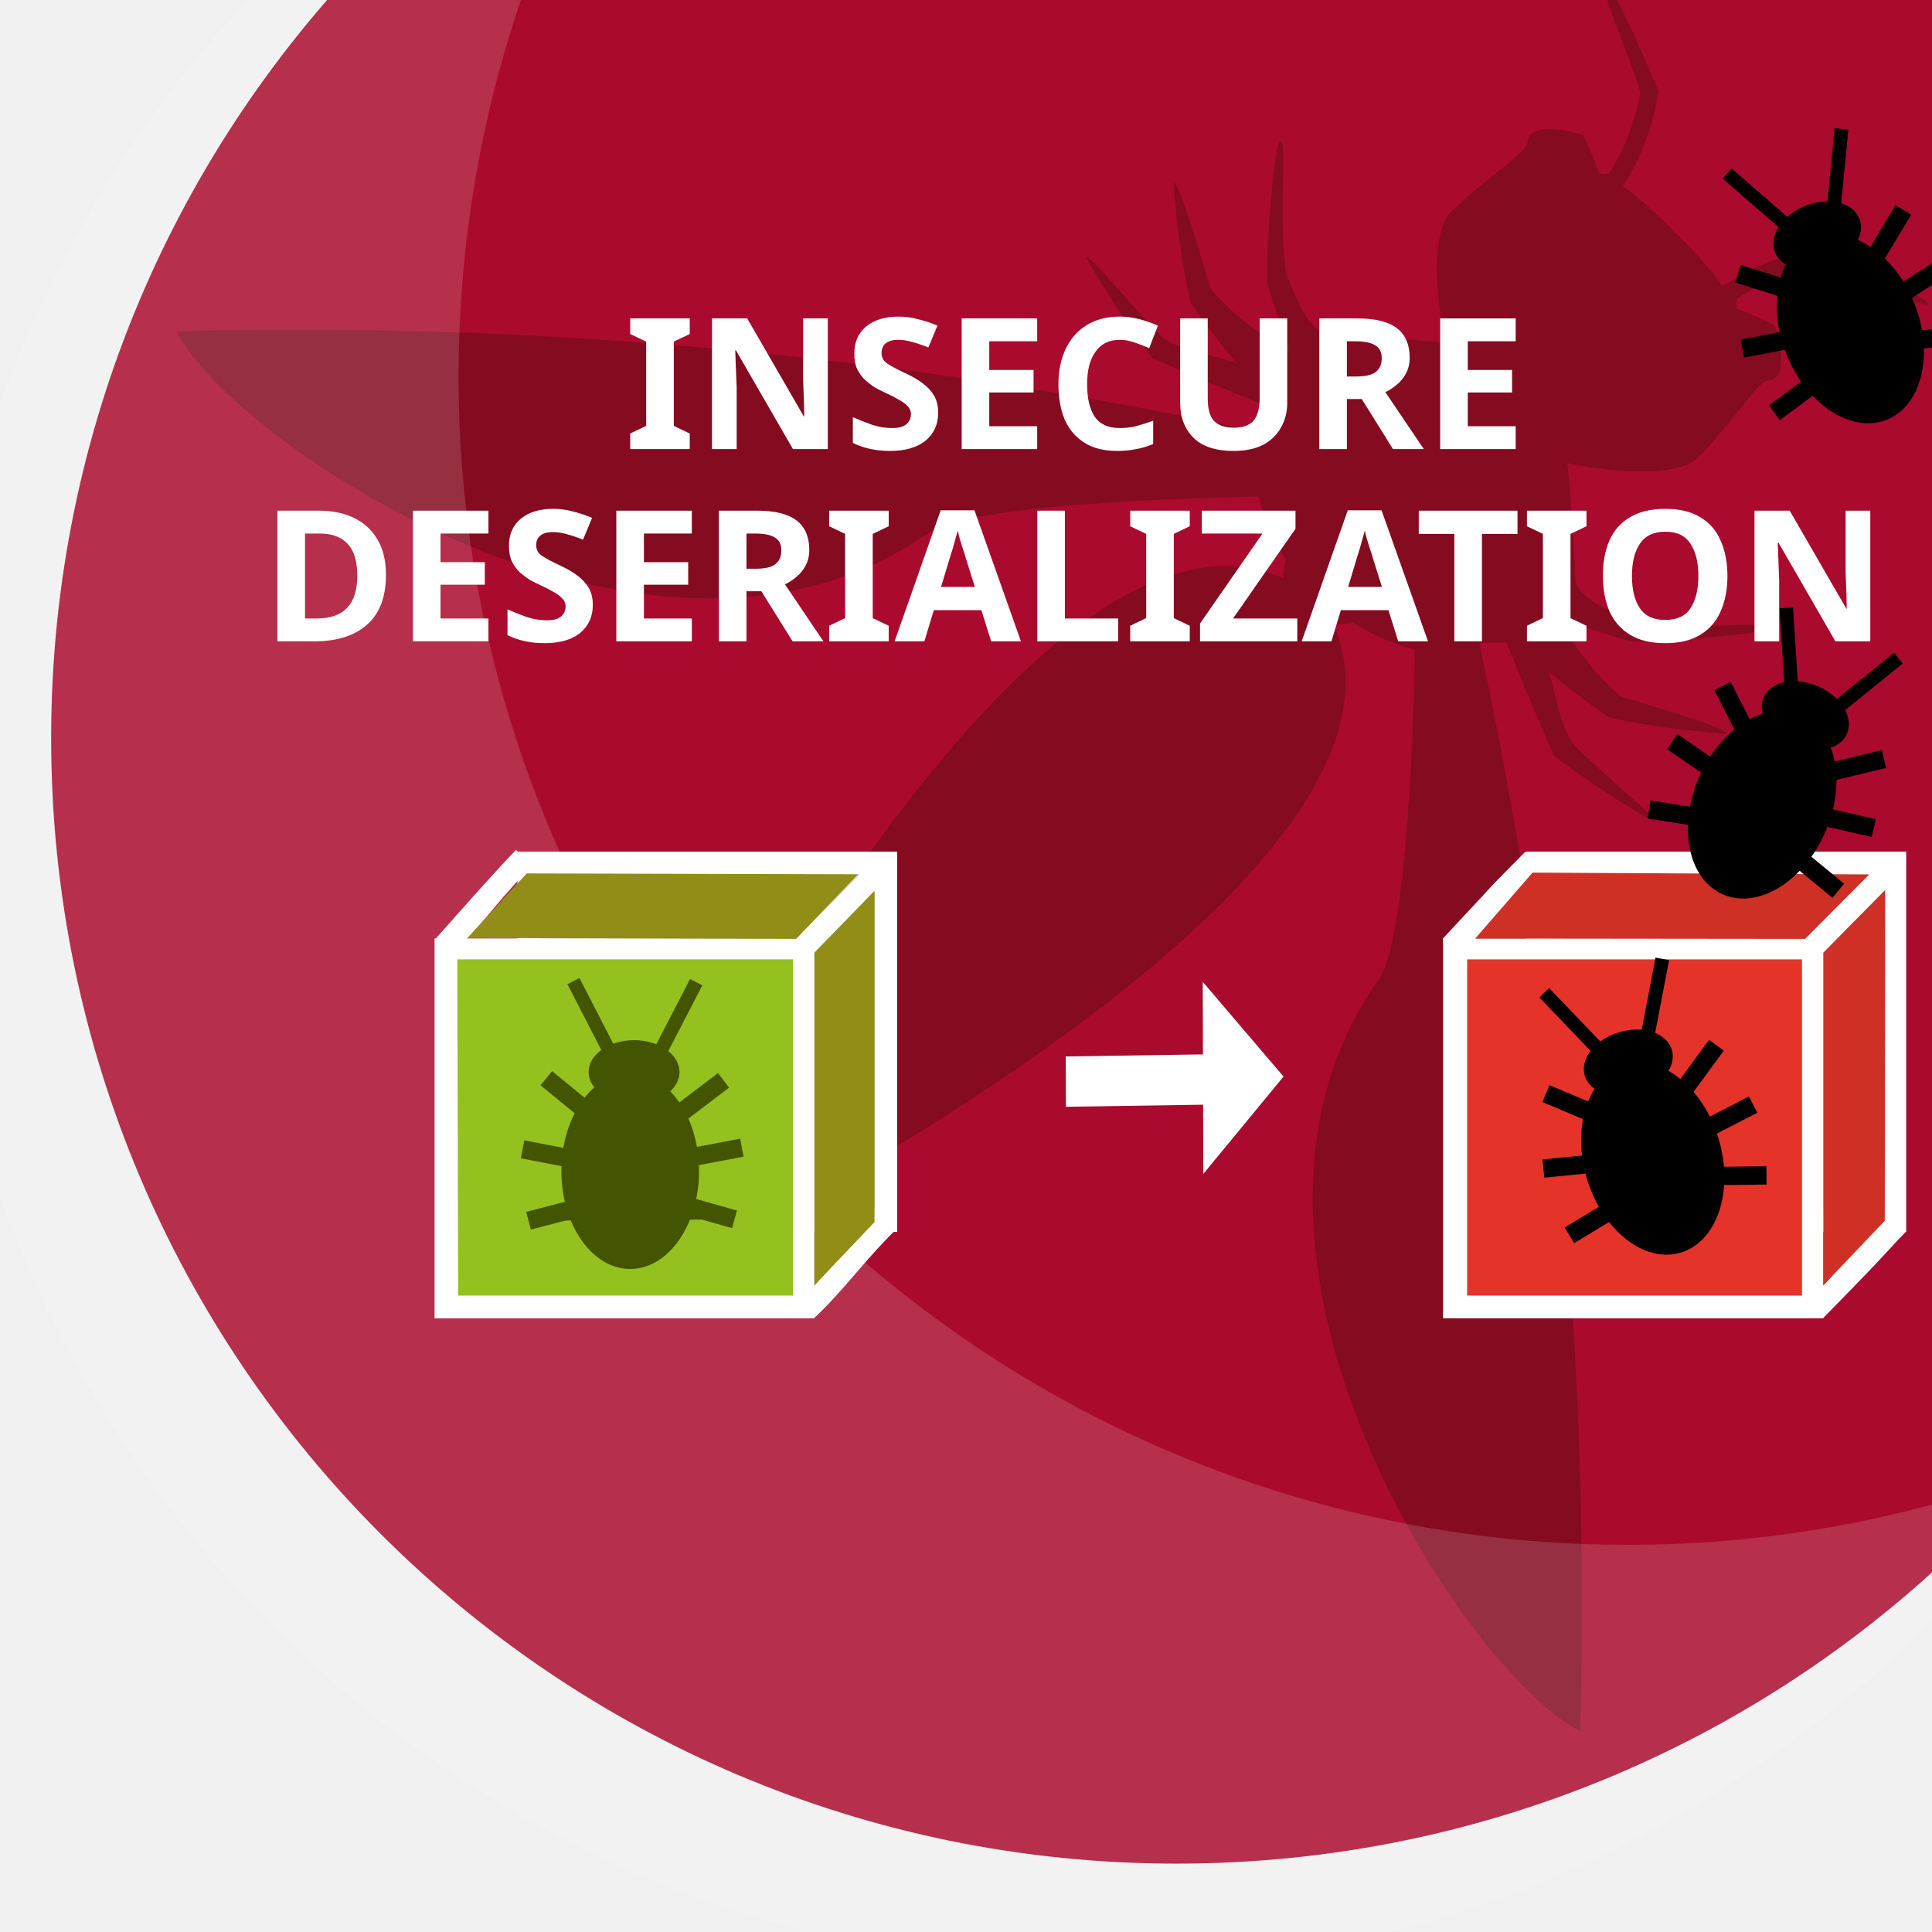
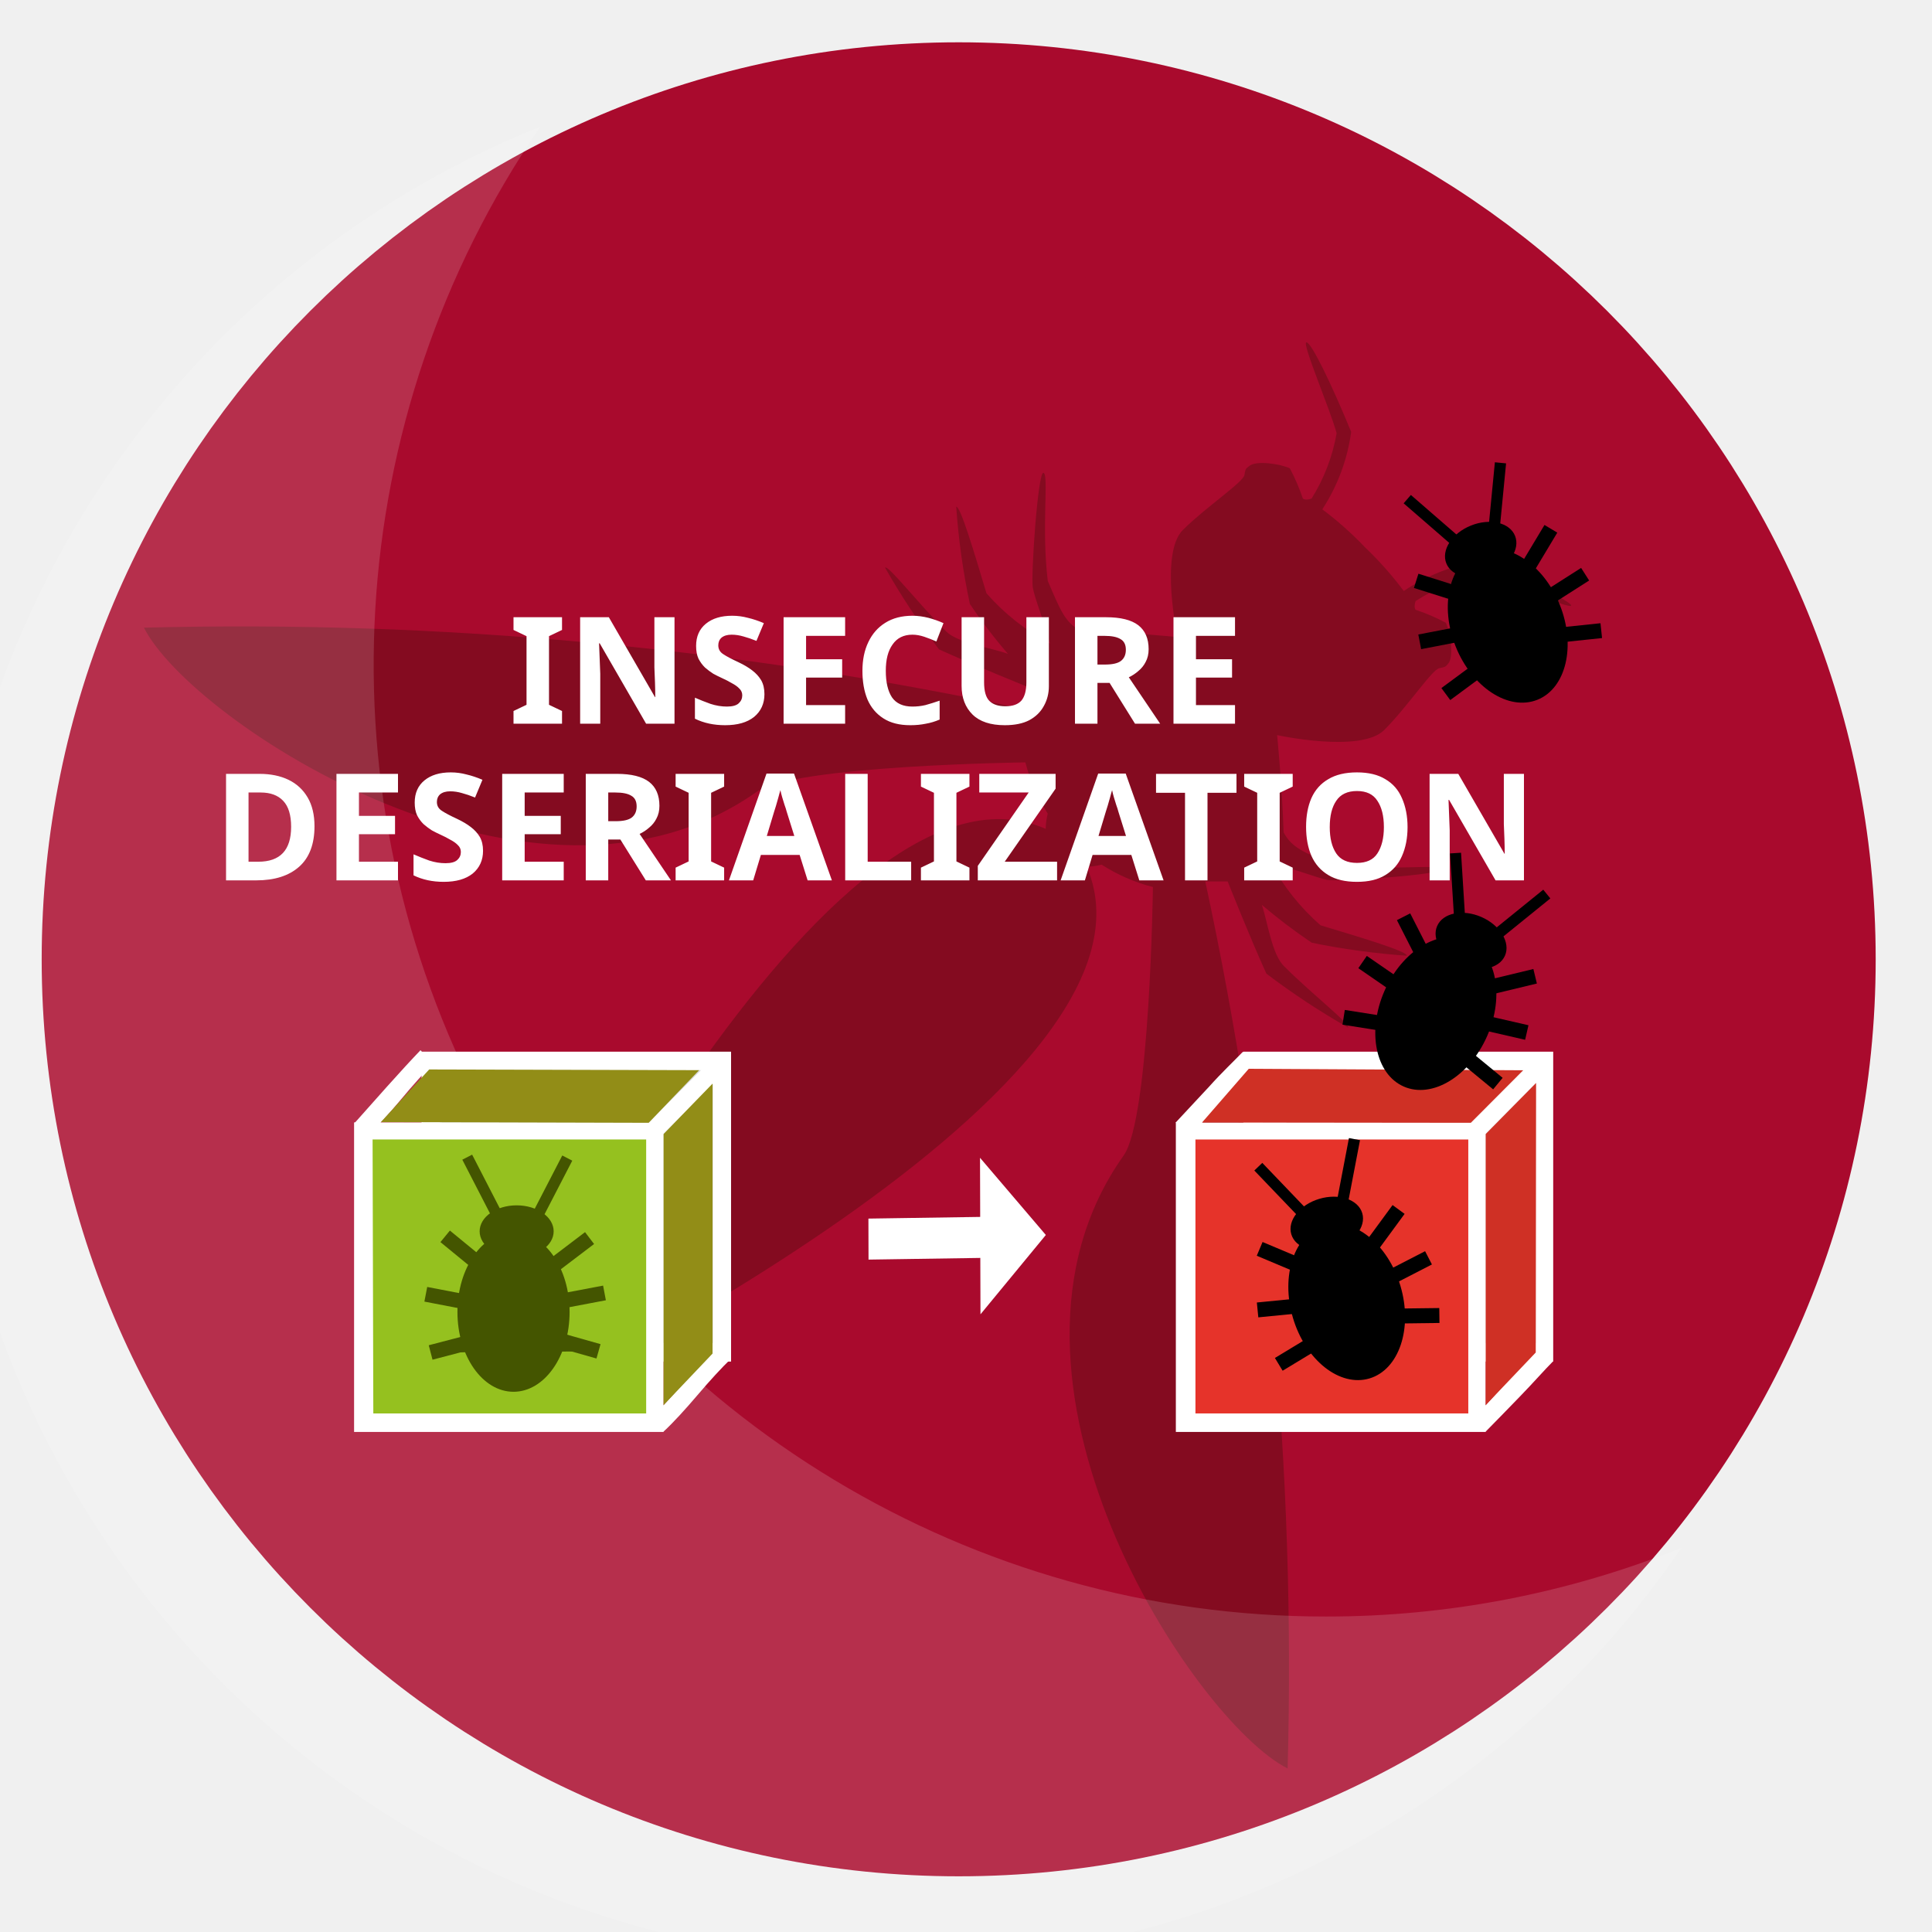
- <svg xmlns="http://www.w3.org/2000/svg" xmlns:ns1="http://www.openswatchbook.org/uri/2009/osb" viewBox="0 0 83.15 83.15" version="1.1" id="svg4446" width="2.2cm" height="2.2cm">
+ <svg xmlns="http://www.w3.org/2000/svg" xmlns:ns1="http://www.openswatchbook.org/uri/2009/osb" viewBox="0 0 102.047 102.047" version="1.1" id="svg4446" width="2.7cm" height="2.7cm">
  <defs id="defs4342">
    <linearGradient id="linearGradient2715" ns1:paint="solid">
      <stop style="stop-color:#ffffff;stop-opacity:1;" offset="0" id="stop2713" />
    </linearGradient>
    <style id="style4337">.cls-1{fill:none;}.cls-2{clip-path:url(#clip-path);}.cls-3{fill:#a90a2d;stroke:#a90a2d;stroke-miterlimit:10;stroke-width:10px;}.cls-4{fill:#840b20;}.cls-5,.cls-7,.cls-8{fill:#fff;}.cls-5{opacity:0.15;}.cls-6{fill:#1d1d1b;}.cls-7{font-size:7px;font-family:Hind-Bold, Hind;font-weight:700;}.cls-9{fill:#dadada;}.cls-10{fill:#95c11f;}.cls-11{fill:#928d17;}.cls-12{fill:#e6332a;}.cls-13{fill:#cf3025;}</style>
    <clipPath id="clip-path">
      <circle class="cls-1" cx="94.95" cy="42.69" r="41.1" id="circle4339" style="fill:none" />
    </clipPath>
  </defs>
-   <g id="Ebene_2" data-name="Ebene 2" transform="translate(0,-4.790403)">
+   <g id="Ebene_2" data-name="Ebene 2" transform="translate(0,14.10723)">
    <g id="Ebene_2-2" data-name="Ebene 2">
      <text id="text4352" x="-50.763" y="4.797" style="font-size:11.708px;stroke-width:0.976" />
      <text id="text4354" x="-50.763" y="4.797" style="font-size:11.708px;stroke-width:0.976" />
      <g id="g644" transform="translate(-0.7517427,-1.05244)">
        <circle class="cls-3" cx="51.389" cy="37.615" r="42.526" id="circle4346" style="fill:#a90a2d;stroke:#a90a2d;stroke-width:11.819px;stroke-miterlimit:10" />
        <path class="cls-4" d="m 72.877,15.88 a 18.178,18.178 0 0 1 2.021,2.281 9.987,9.987 0 0 1 4.113,-1.596 c 2.364,1.028 4.728,2.139 4.728,2.364 0,0.225 -3.546,-1.265 -4.799,-1.607 a 9.645,9.645 0 0 0 -3.416,1.371 c -0.118,0.343 0,0.461 0,0.461 a 10.176,10.176 0 0 1 1.596,0.686 c 0.225,0.449 0.449,1.82 0.118,2.163 -0.118,0.118 -0.071,0.165 -0.461,0.236 -0.39,0.071 -1.667,2.021 -2.908,3.262 -1.241,1.241 -5.661,0.272 -5.661,0.272 0,0 0.26,2.577 0.343,5.141 0.449,0.816 1.028,1.028 2.624,1.714 2.86,0.343 5.614,-0.071 5.721,0.225 0.106,0.295 -5.555,0.674 -6.052,0.567 -0.496,-0.106 -1.714,-0.567 -2.978,-0.91 A 11.819,11.819 0 0 0 70.501,35.819 c 2.281,0.686 4.562,1.371 4.562,1.607 a 38.543,38.543 0 0 1 -5.023,-0.686 29.478,29.478 0 0 1 -2.636,-1.997 c 0.295,0.875 0.532,2.636 1.182,3.25 1.548,1.537 3.546,3.085 3.369,3.227 a 39.477,39.477 0 0 1 -4.314,-2.848 c -0.816,-1.785 -2.045,-4.87 -2.045,-4.87 h -1.182 a 197.183,197.183 0 0 1 4.35,46.852 C 63.835,77.884 51.779,59.694 60.1,47.981 61.495,46.031 61.648,33.798 61.648,33.798 a 9.337,9.337 0 0 1 -2.707,-1.182 3.321,3.321 0 0 1 -0.792,0.106 c 5.236,12.02 -31.404,29.348 -31.404,29.348 0,0 17.221,-36.593 29.241,-31.345 A 3.333,3.333 0 0 1 56.093,29.921 9.337,9.337 0 0 1 54.911,27.214 c 0,0 -12.209,0.154 -14.183,1.548 -11.713,8.274 -29.903,-3.735 -32.373,-8.664 a 197.915,197.915 0 0 1 46.864,4.385 v -1.182 c 0,0 -3.085,-1.241 -4.87,-2.057 a 39.477,39.477 0 0 1 -2.848,-4.314 c 0.142,-0.177 1.69,1.82 3.227,3.369 0.615,0.615 2.364,0.851 3.262,1.182 A 27.433,27.433 0 0 1 51.98,18.846 36.64,36.64 0 0 1 51.259,13.705 c 0.225,0 0.91,2.281 1.596,4.574 a 11.973,11.973 0 0 0 3.357,2.659 c -0.343,-1.265 -0.804,-2.364 -0.91,-2.967 -0.106,-0.603 0.272,-6.158 0.567,-6.052 0.295,0.106 -0.118,2.848 0.225,5.709 0.686,1.596 0.91,2.175 1.714,2.624 2.565,0.083 5.141,0.343 5.141,0.343 0,0 -0.957,-4.432 0.284,-5.661 1.241,-1.229 3.191,-2.518 3.25,-2.908 0.059,-0.39 0.118,-0.343 0.236,-0.449 0.343,-0.343 1.714,-0.118 2.163,0.106 a 10.697,10.697 0 0 1 0.686,1.596 c 0,0 0.118,0.118 0.461,0 A 9.645,9.645 0 0 0 71.352,9.828 C 71.009,8.563 69.496,5.041 69.756,5.029 c 0.26,-0.012 1.359,2.281 2.364,4.728 a 9.928,9.928 0 0 1 -1.525,4.09 18.178,18.178 0 0 1 2.281,2.033 z" id="path4348" style="fill:#840b20;stroke-width:1.182" />
        <path class="cls-5" d="M 70.797,72.329 A 50.28,50.28 0 0 1 29.287,-6.365 50.291,50.291 0 1 0 89.566,68.7 50.15,50.15 0 0 1 70.797,72.329 Z" id="path4350" style="opacity:0.15;fill:#ffffff;stroke-width:1.182" />
        <text class="cls-7" id="text4362" style="font-weight:700;font-size:7.88px;font-family:Hind-Bold, Hind;fill:#ffffff;stroke-width:1.182" x="27.626" y="25.171">INSECURE<tspan x="11.989" y="33.445" id="tspan4360" style="font-size:7.88px;stroke-width:1.182">DESERIALIZATION</tspan>
        </text>
        <g id="g263" transform="matrix(0.8261058,0,0,1.211412,19.74424,-15.32476)">
          <rect style="fill:#ffffff;stroke-width:1.845" class="cls-8" x="-57.125" y="32.31" width="1.788" height="7.846" transform="matrix(-0.00407914,-0.9999917,0.9999477,-0.01022293,0,0)" id="rect4366" />
          <polygon style="fill:#ffffff" class="cls-8" points="83.22,36.62 83.21,35.15 86.08,36.6 83.23,38.09 " id="polygon4368" transform="matrix(1.466412,0,0,2.321502,-82.35022,-29.24617)" />
        </g>
        <g id="g245" transform="matrix(1.916487,0,0,1.916487,-3.131538,-60.36342)">
          <rect style="fill:#dadada" class="cls-9" x="13.895" y="53.93" width="8.03" height="8.03" id="rect4374" />
          <path style="fill:#ffffff" class="cls-8" d="m 22.175,62.21 h -8.53 v -8.54 h 8.53 z m -8,-0.51 h 7.5 v -7.52 h -7.53 z" id="path4376" />
          <rect style="fill:#95c11f" class="cls-10" x="12.035" y="55.87" width="8.03" height="8.03" id="rect4378" />
          <path style="fill:#ffffff" class="cls-8" d="m 20.315,64.15 h -8.53 v -8.53 h 8.53 z m -8,-0.51 h 7.52 v -7.55 h -7.54 z" id="path4380" />
          <path style="fill:#dadada" class="cls-9" d="m 21.925,53.93 -1.95,2" id="path4382" />
          <path style="fill:#ffffff" class="cls-8" d="m 20.155,56.09 -0.36,-0.36 1,-1 1,-1 0.36,0.36 c -0.24,0.23 -0.61,0.61 -1,1 z" id="path4384" />
          <path style="fill:#dadada" class="cls-9" d="m 13.795,53.86 c -0.48,0.48 -1.34,1.47 -1.81,1.95" id="path4386" />
          <path style="fill:#ffffff" class="cls-8" d="m 12.165,55.99 -0.36,-0.36 0.89,-1 c 0.34,-0.38 0.68,-0.75 0.92,-1 l 0.35,0.36 c -0.23,0.24 -0.56,0.6 -0.89,1 -0.33,0.4 -0.67,0.76 -0.91,1 z" id="path4388" />
          <path style="fill:#dadada" class="cls-9" d="m 21.985,62.03 c -0.47,0.47 -1.37,1.46 -1.85,1.93" id="path4390" />
          <path style="fill:#ffffff" class="cls-8" d="m 20.315,64.14 -0.36,-0.36 c 0.24,-0.23 0.58,-0.6 0.92,-1 0.34,-0.4 0.69,-0.73 0.93,-1 l 0.36,0.36 c -0.24,0.23 -0.58,0.6 -0.92,1 -0.34,0.4 -0.67,0.76 -0.93,1 z" id="path4392" />
          <polygon style="fill:#928d17" class="cls-11" points="72.33,34.54 64.95,34.52 66.28,33.07 73.72,33.09 " id="polygon4394" transform="translate(-52.42514,21.08985)" />
          <polygon style="fill:#928d17" class="cls-11" points="74.09,40.9 72.74,42.32 72.74,34.85 74.09,33.46 " id="polygon4396" transform="translate(-52.42514,21.08985)" />
        </g>
        <g id="g259" transform="matrix(1.916487,0,0,1.916487,-53.82595,-60.36342)">
          <rect style="fill:#dadada" class="cls-9" x="63.005" y="53.93" width="8.03" height="8.03" id="rect4398" />
          <path style="fill:#ffffff" class="cls-8" d="m 71.285,62.21 h -8.54 v -8.54 h 8.54 z m -8,-0.51 h 7.52 v -7.52 h -7.52 z" id="path4400" />
          <rect style="fill:#e6332a" class="cls-12" x="61.145" y="55.87" width="8.03" height="8.03" id="rect4402" />
          <path style="fill:#ffffff" class="cls-8" d="m 69.425,64.15 h -8.54 v -8.53 h 8.54 z m -8,-0.51 h 7.52 v -7.55 h -7.52 z" id="path4404" />
          <path style="fill:#dadada" class="cls-9" d="m 71.025,53.93 c -0.47,0.47 -1.47,1.51 -1.94,2" id="path4406" />
          <path style="fill:#ffffff" class="cls-8" d="m 69.265,56.09 -0.36,-0.36 1,-1 1,-1 0.35,0.36 -1,1 z" id="path4408" />
          <path style="fill:#dadada" class="cls-9" d="m 62.895,53.86 c -0.47,0.48 -1.33,1.47 -1.8,1.95" id="path4410" />
          <path style="fill:#ffffff" class="cls-8" d="m 61.265,55.99 -0.386,-0.366 0.926,-0.994 c 0.34,-0.38 0.688,-0.708 0.928,-0.958 l 0.342,0.318 c -0.23,0.24 -0.56,0.6 -0.89,1 -0.33,0.4 -0.68,0.76 -0.92,1 z" id="path4412" />
          <path style="fill:#dadada" class="cls-9" d="m 71.095,62.03 c -0.48,0.47 -1.38,1.46 -1.85,1.93" id="path4414" />
          <path style="fill:#ffffff" class="cls-8" d="m 69.425,64.14 -0.36,-0.36 c 0.24,-0.23 0.58,-0.6 0.92,-1 0.34,-0.4 0.69,-0.73 0.93,-1 l 0.363,0.427 c -0.23,0.23 -0.541,0.587 -0.906,0.962 -0.366,0.376 -0.707,0.731 -0.947,0.971 z" id="path4416" />
          <path transform="translate(-52.42514,21.08985)" style="fill:#cf3025" d="m 121.44,34.54 -7.408,-0.008 1.287,-1.48 7.562,0.042 z" id="polygon4418" />
          <path transform="translate(-52.42514,21.08985)" style="fill:#cf3025" d="M 123.229,40.871 121.85,42.32 v -7.47 l 1.388,-1.407 z" id="polygon4420" />
        </g>
        <g transform="matrix(0.7879565,0,0,0.7879565,46.62328,23.08625)" id="g1119" style="fill:#445500">
          <ellipse ry="5.351" rx="3.759" cy="42.078" cx="-23.793" id="path265" style="opacity:1;fill:#445500;stroke:#ffffff;stroke-width:0;stroke-miterlimit:4;stroke-dasharray:none;stroke-opacity:1" />
          <ellipse ry="1.741" rx="2.481" cy="36.672" cx="-23.583" id="path267" style="opacity:1;fill:#445500;stroke:#ffffff;stroke-width:0;stroke-miterlimit:4;stroke-dasharray:none;stroke-opacity:1" />
          <path id="path1078" d="m -26.896,31.702 2.029,3.94" style="fill:#445500;stroke:#445500;stroke-width:0.74px;stroke-linecap:butt;stroke-linejoin:miter;stroke-opacity:1" />
          <path id="path1078-3" d="m -20.19,31.763 -2.108,4.075" style="fill:#445500;stroke:#445500;stroke-width:0.754px;stroke-linecap:butt;stroke-linejoin:miter;stroke-opacity:1" />
          <path id="path1097" d="m -28.375,37.009 4.728,3.877 4.951,-3.761" style="fill:none;stroke:#445500;stroke-width:1px;stroke-linecap:butt;stroke-linejoin:miter;stroke-opacity:1" />
          <path id="path1099" d="m -29.673,40.893 5.703,1.098 6.275,-1.188" style="fill:#445500;stroke:#445500;stroke-width:1px;stroke-linecap:butt;stroke-linejoin:miter;stroke-opacity:1" />
          <path id="path1101" d="m -29.349,44.794 5.993,-1.567 5.26,1.49" style="fill:#445500;stroke:#445500;stroke-width:1px;stroke-linecap:butt;stroke-linejoin:miter;stroke-opacity:1" />
        </g>
        <path style="fill:none;stroke:#000000;stroke-width:0;stroke-linecap:butt;stroke-linejoin:miter;stroke-miterlimit:4;stroke-dasharray:none;stroke-opacity:1" d="m 62.714,46.22 15.003,0.046 1.844,-5.305 -6.397,-3.438 -4.508,0.319 -4.007,1.912 -0.455,4.576 z" id="path1181" />
        <g transform="matrix(0.7554214,-0.2240846,0.2240846,0.7554214,80.42851,18.594)" id="g1119-6-2">
          <ellipse ry="5.351" rx="3.759" cy="42.078" cx="-23.793" id="path265-7-7" style="opacity:1;vector-effect:none;fill:#000000;fill-opacity:1;stroke:#ffffff;stroke-width:0;stroke-linecap:butt;stroke-linejoin:miter;stroke-miterlimit:4;stroke-dasharray:none;stroke-dashoffset:0;stroke-opacity:1" />
          <ellipse ry="1.741" rx="2.481" cy="36.672" cx="-23.583" id="path267-5-0" style="opacity:1;stroke:#ffffff;stroke-width:0;stroke-miterlimit:4;stroke-dasharray:none;stroke-opacity:1" />
          <path id="path1078-35-9" d="m -26.896,31.702 2.029,3.94" style="fill:none;stroke:#000000;stroke-width:0.74px;stroke-linecap:butt;stroke-linejoin:miter;stroke-opacity:1" />
          <path id="path1078-3-6-3" d="m -20.19,31.763 -2.108,4.075" style="fill:none;stroke:#000000;stroke-width:0.754px;stroke-linecap:butt;stroke-linejoin:miter;stroke-opacity:1" />
          <path id="path1097-2-6" d="m -28.375,37.009 4.728,3.877 4.951,-3.761" style="fill:none;stroke:#000000;stroke-width:1px;stroke-linecap:butt;stroke-linejoin:miter;stroke-opacity:1" />
          <path id="path1099-9-0" d="m -29.673,40.893 5.703,1.098 6.275,-1.188" style="fill:none;stroke:#000000;stroke-width:1px;stroke-linecap:butt;stroke-linejoin:miter;stroke-opacity:1" />
          <path id="path1101-1-6" d="m -29.349,44.794 5.993,-1.567 5.26,1.49" style="fill:none;stroke:#000000;stroke-width:1px;stroke-linecap:butt;stroke-linejoin:miter;stroke-opacity:1" />
        </g>
        <g transform="matrix(0.7217651,0.3161181,-0.3161181,0.7217651,107.0662,17.62553)" id="g1119-6-2-6">
          <ellipse ry="5.351" rx="3.759" cy="42.078" cx="-23.793" id="path265-7-7-1" style="opacity:1;vector-effect:none;fill:#000000;fill-opacity:1;stroke:#ffffff;stroke-width:0;stroke-linecap:butt;stroke-linejoin:miter;stroke-miterlimit:4;stroke-dasharray:none;stroke-dashoffset:0;stroke-opacity:1" />
          <ellipse ry="1.741" rx="2.481" cy="36.672" cx="-23.583" id="path267-5-0-8" style="opacity:1;stroke:#ffffff;stroke-width:0;stroke-miterlimit:4;stroke-dasharray:none;stroke-opacity:1" />
          <path id="path1078-35-9-7" d="m -26.896,31.702 2.029,3.94" style="fill:none;stroke:#000000;stroke-width:0.74px;stroke-linecap:butt;stroke-linejoin:miter;stroke-opacity:1" />
          <path id="path1078-3-6-3-9" d="m -20.19,31.763 -2.108,4.075" style="fill:none;stroke:#000000;stroke-width:0.754px;stroke-linecap:butt;stroke-linejoin:miter;stroke-opacity:1" />
          <path id="path1097-2-6-2" d="m -28.375,37.009 4.728,3.877 4.951,-3.761" style="fill:none;stroke:#000000;stroke-width:1px;stroke-linecap:butt;stroke-linejoin:miter;stroke-opacity:1" />
          <path id="path1099-9-0-0" d="m -29.673,40.893 5.703,1.098 6.275,-1.188" style="fill:none;stroke:#000000;stroke-width:1px;stroke-linecap:butt;stroke-linejoin:miter;stroke-opacity:1" />
          <path id="path1101-1-6-2" d="m -29.349,44.794 5.993,-1.567 5.26,1.49" style="fill:none;stroke:#000000;stroke-width:1px;stroke-linecap:butt;stroke-linejoin:miter;stroke-opacity:1" />
        </g>
        <g transform="matrix(0.7315816,-0.2926838,0.2926838,0.7315816,85.48019,-17.75511)" id="g1119-6-2-6-3">
          <ellipse ry="5.351" rx="3.759" cy="42.078" cx="-23.793" id="path265-7-7-1-7" style="opacity:1;vector-effect:none;fill:#000000;fill-opacity:1;stroke:#ffffff;stroke-width:0;stroke-linecap:butt;stroke-linejoin:miter;stroke-miterlimit:4;stroke-dasharray:none;stroke-dashoffset:0;stroke-opacity:1" />
          <ellipse ry="1.741" rx="2.481" cy="36.672" cx="-23.583" id="path267-5-0-8-5" style="opacity:1;stroke:#ffffff;stroke-width:0;stroke-miterlimit:4;stroke-dasharray:none;stroke-opacity:1" />
          <path id="path1078-35-9-7-9" d="m -26.896,31.702 2.029,3.94" style="fill:none;stroke:#000000;stroke-width:0.74px;stroke-linecap:butt;stroke-linejoin:miter;stroke-opacity:1" />
          <path id="path1078-3-6-3-9-2" d="m -20.19,31.763 -2.108,4.075" style="fill:none;stroke:#000000;stroke-width:0.754px;stroke-linecap:butt;stroke-linejoin:miter;stroke-opacity:1" />
          <path id="path1097-2-6-2-2" d="m -28.375,37.009 4.728,3.877 4.951,-3.761" style="fill:none;stroke:#000000;stroke-width:1px;stroke-linecap:butt;stroke-linejoin:miter;stroke-opacity:1" />
          <path id="path1099-9-0-0-8" d="m -29.673,40.893 5.703,1.098 6.275,-1.188" style="fill:none;stroke:#000000;stroke-width:1px;stroke-linecap:butt;stroke-linejoin:miter;stroke-opacity:1" />
          <path id="path1101-1-6-2-9" d="m -29.349,44.794 5.993,-1.567 5.26,1.49" style="fill:none;stroke:#000000;stroke-width:1px;stroke-linecap:butt;stroke-linejoin:miter;stroke-opacity:1" />
        </g>
      </g>
    </g>
  </g>
</svg>
